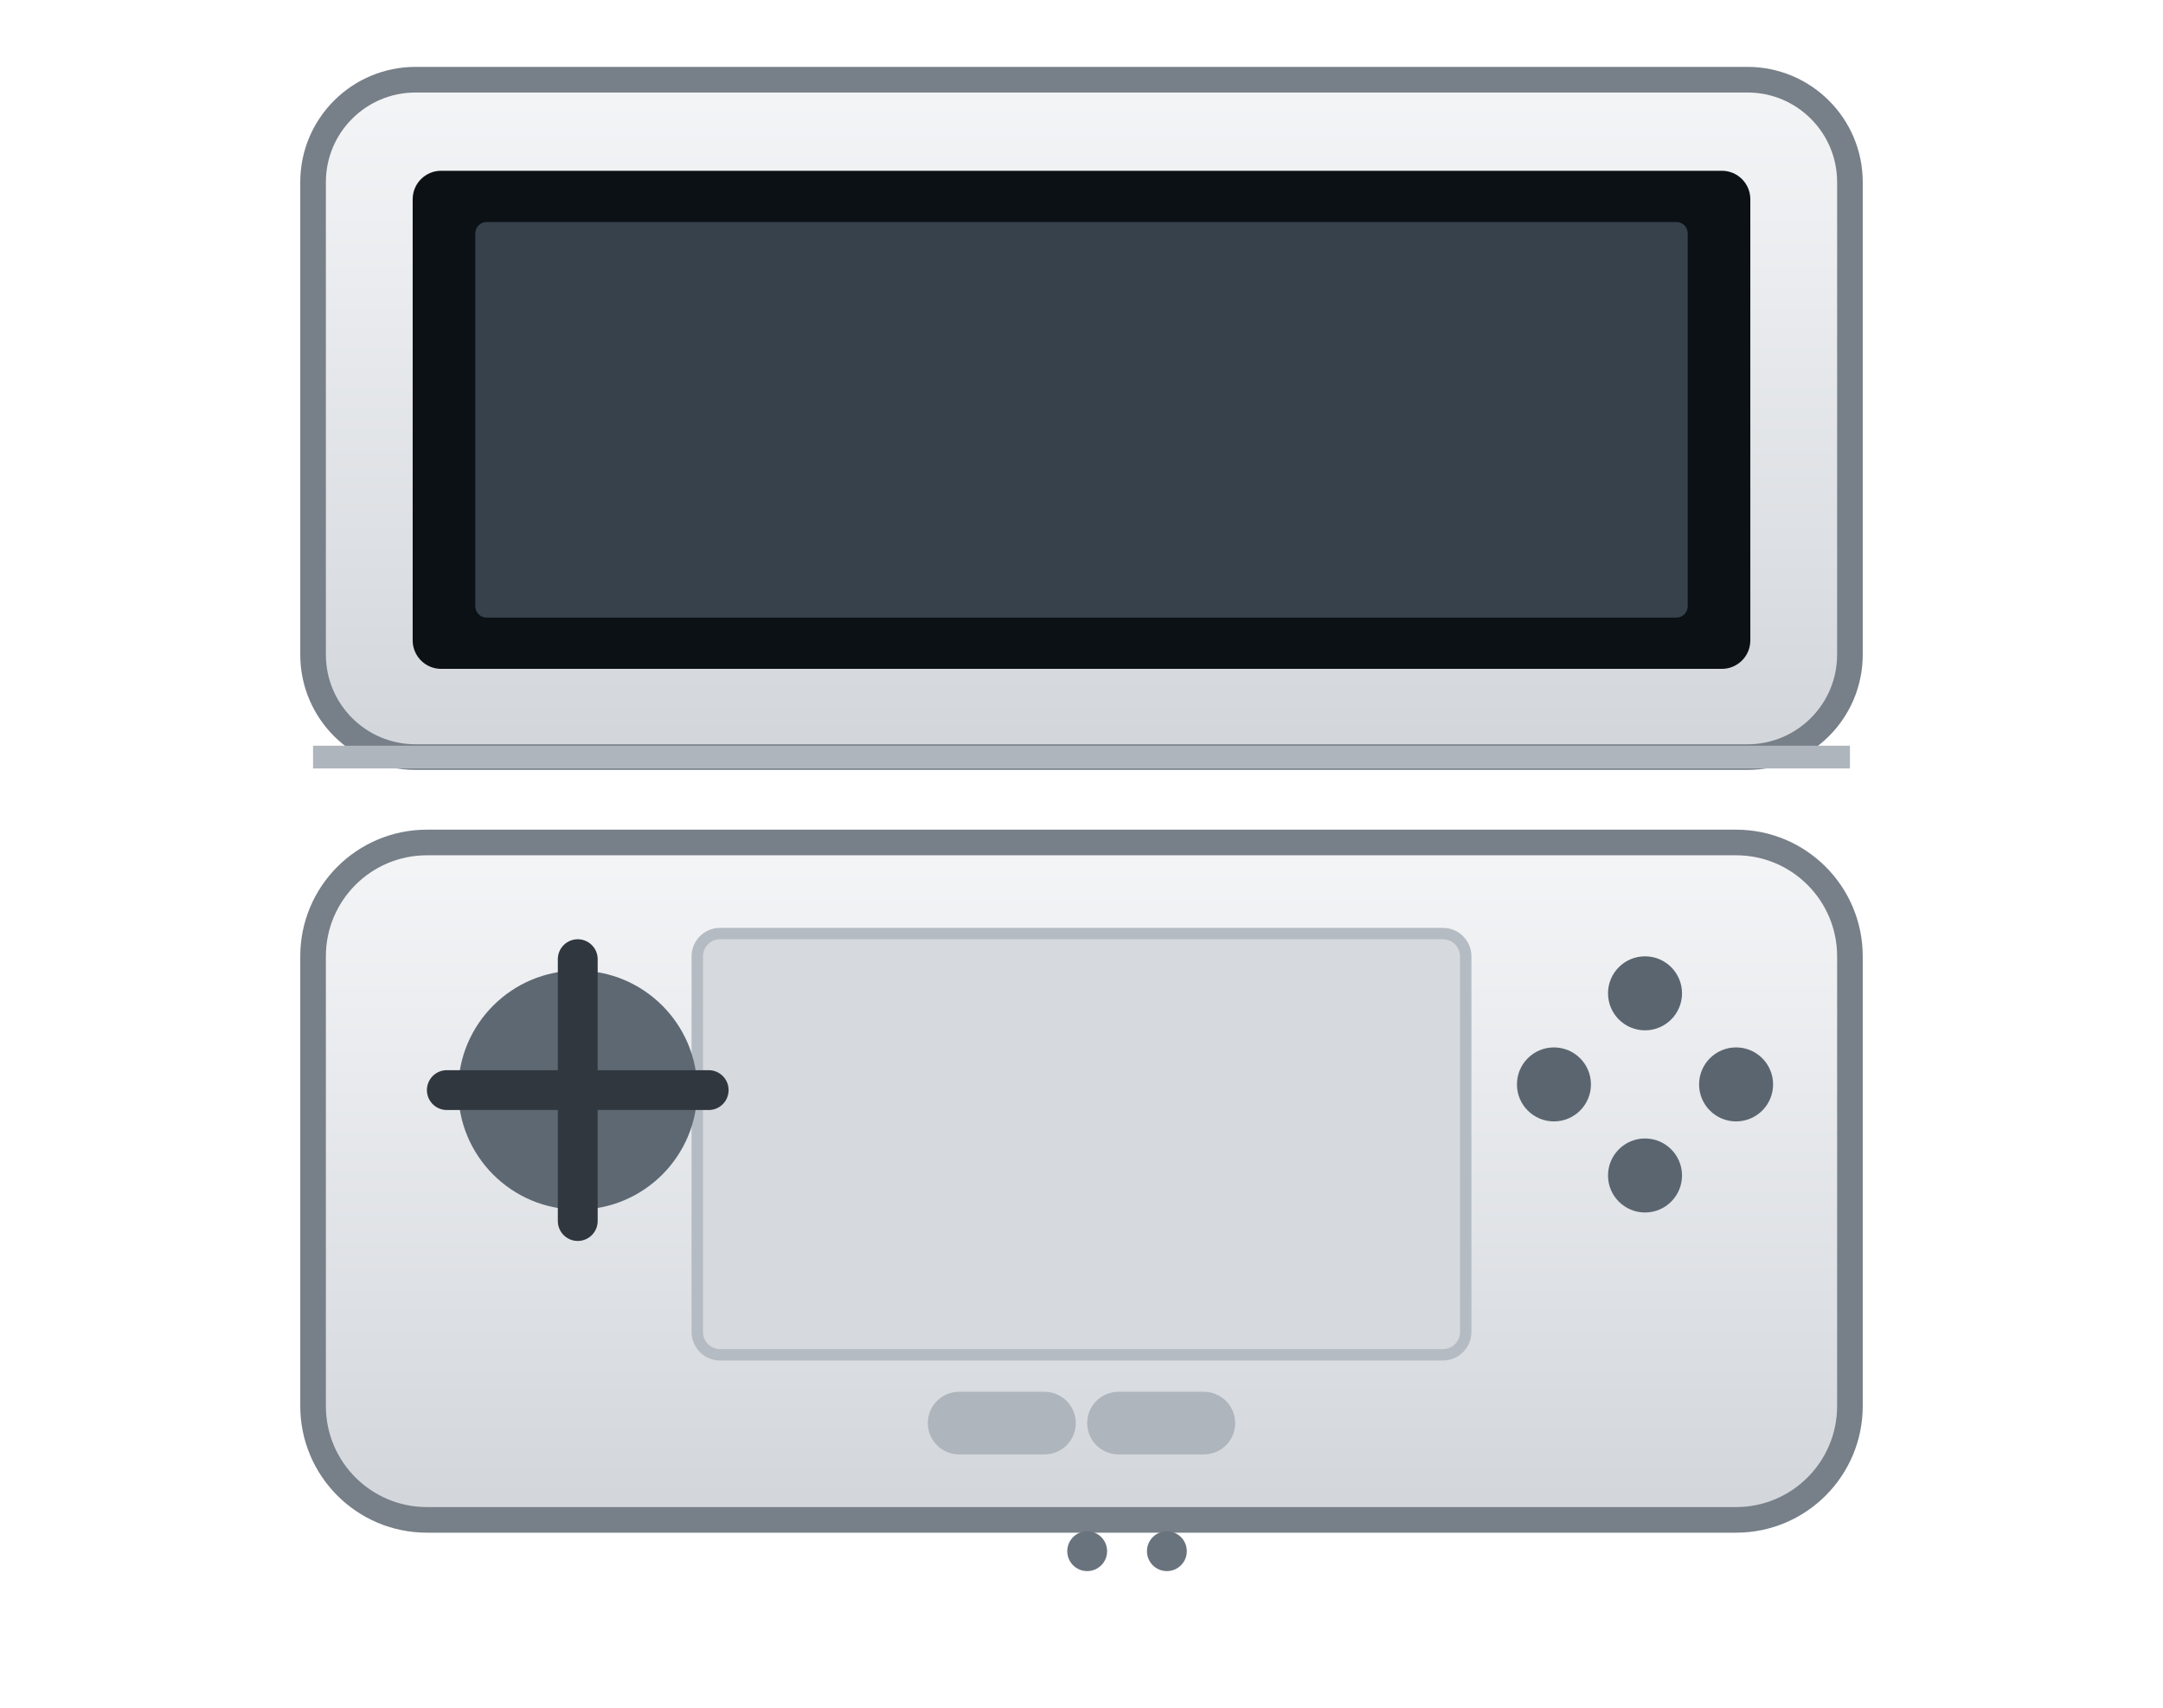
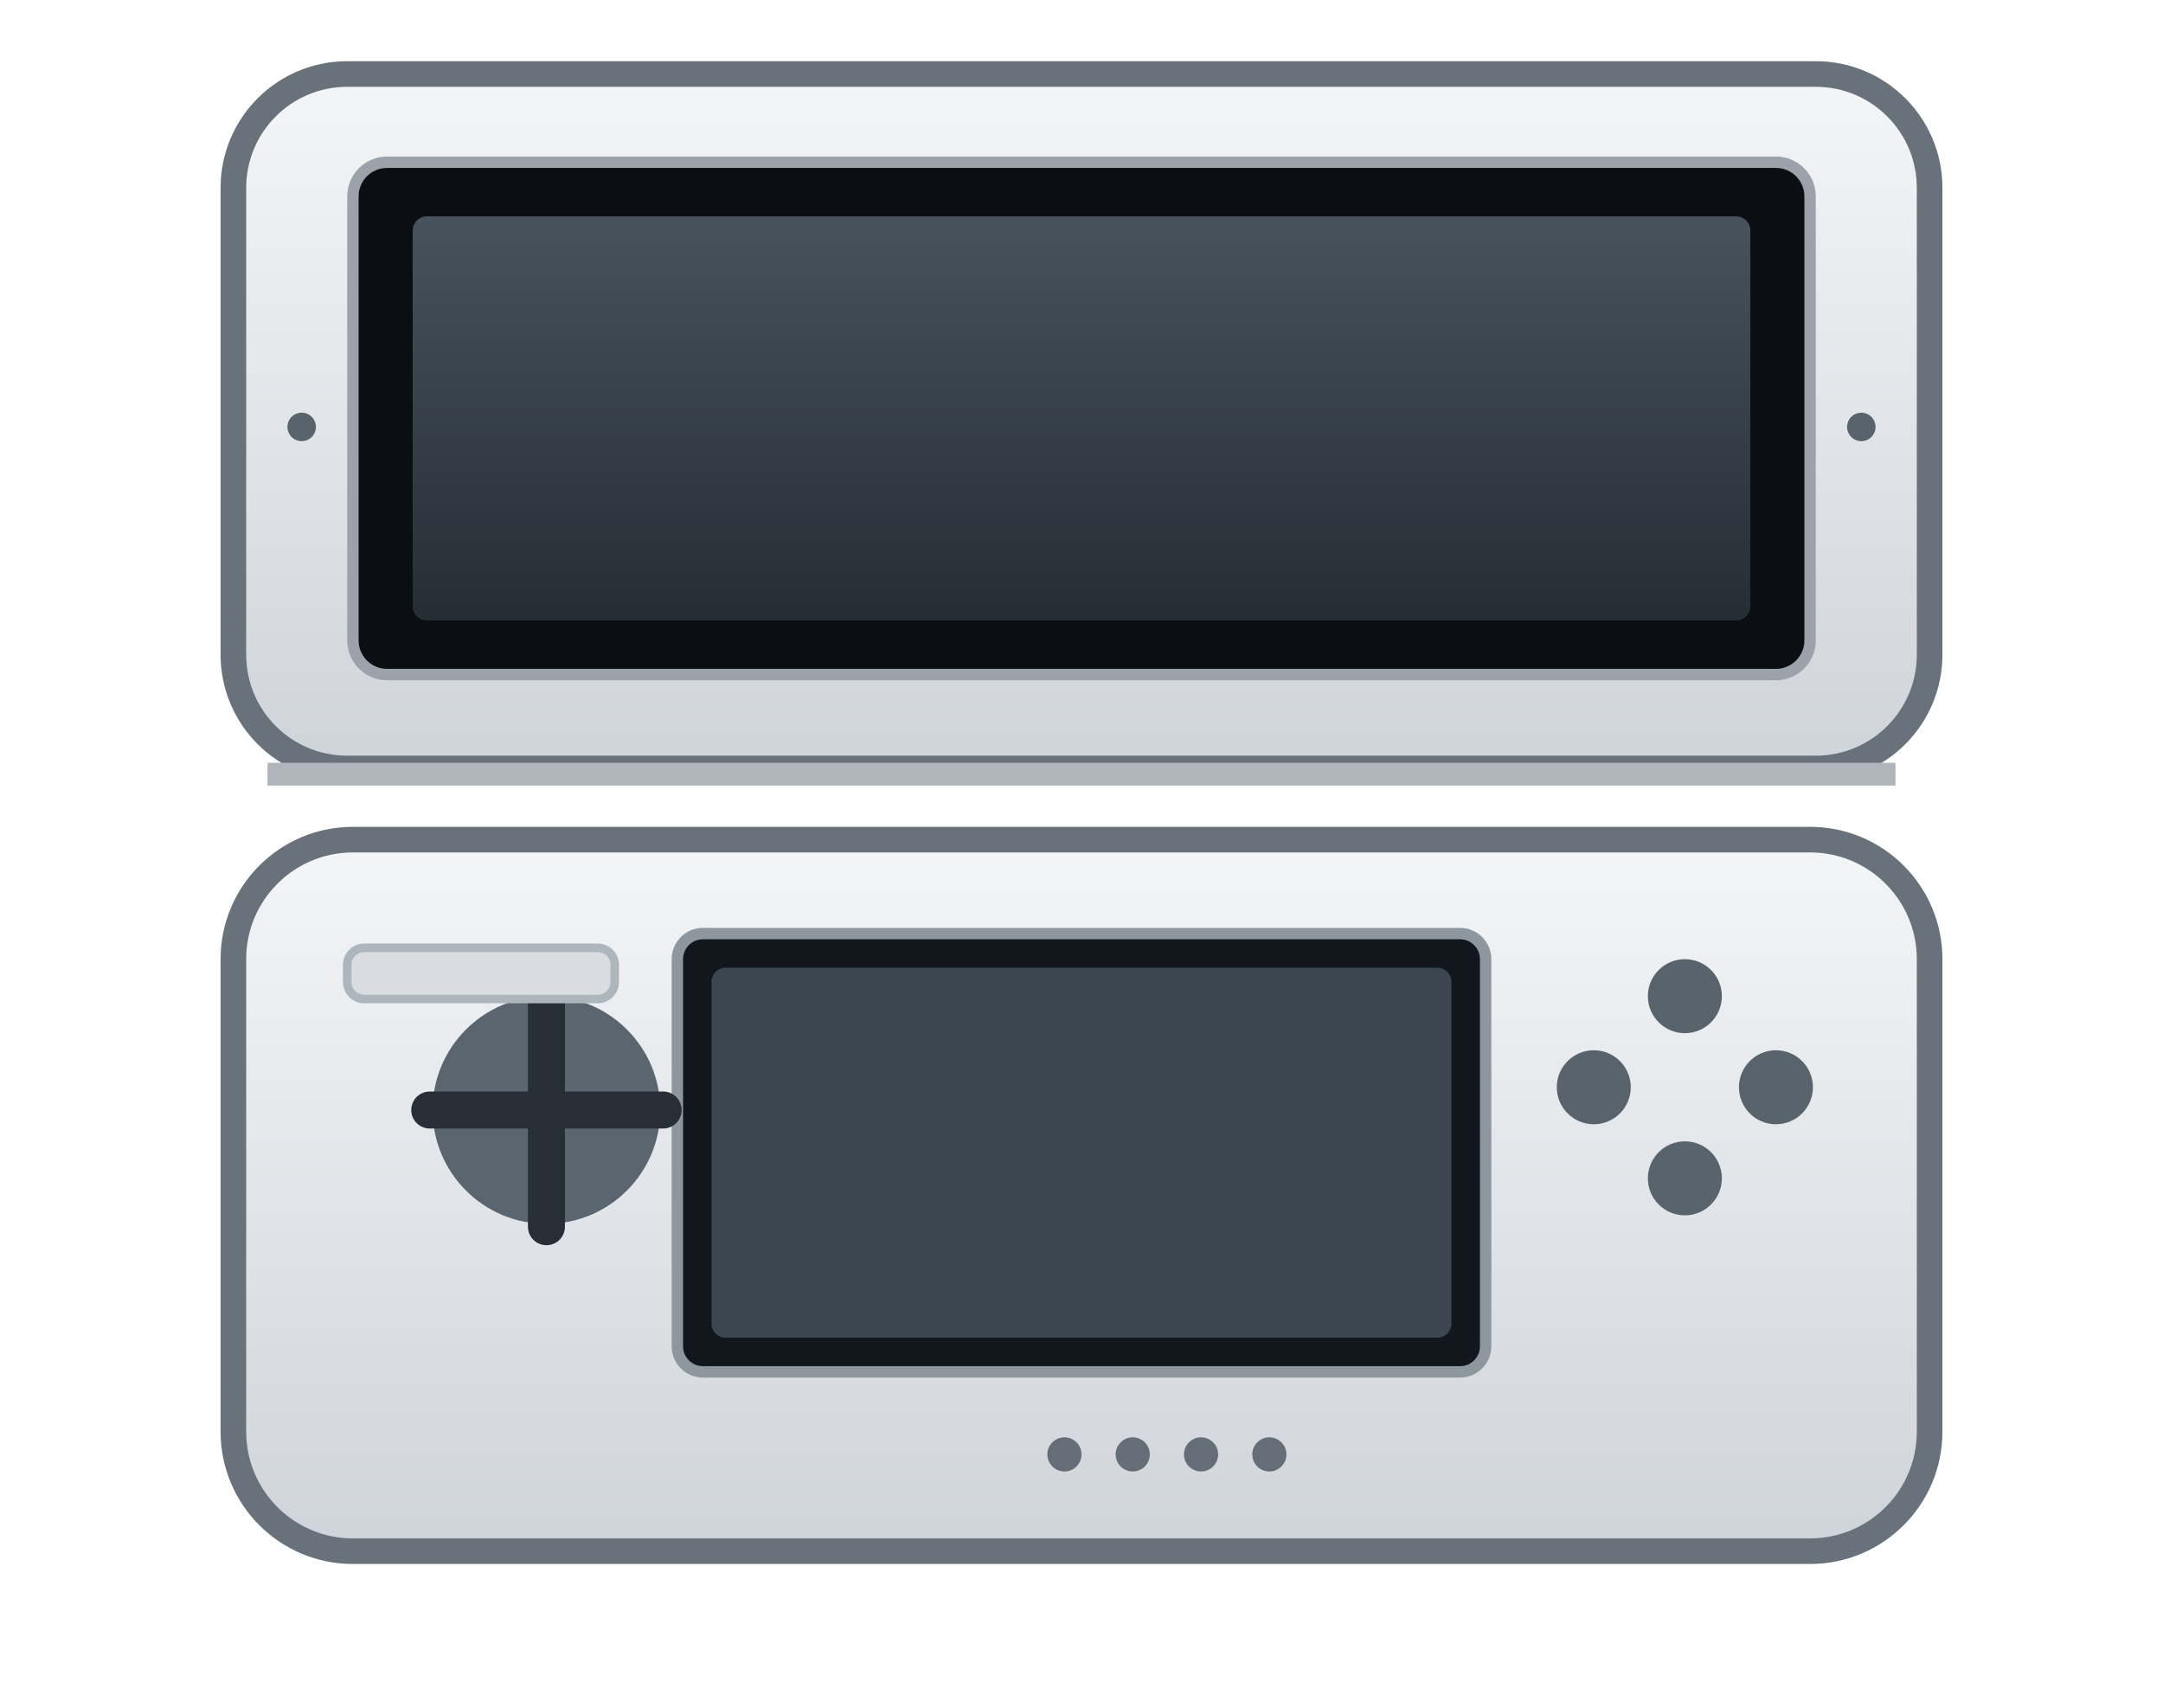
<svg xmlns="http://www.w3.org/2000/svg" viewBox="0 0 760 600" role="img" aria-label="Nintendo DS handheld illustration">
  <defs>
-     <linearGradient id="g" x1="0" y1="0" x2="0" y2="1">
+     <linearGradient id="shell" x1="0" y1="0" x2="0" y2="1">
      <stop stop-color="#f4f5f7" />
-       <stop offset="1" stop-color="#d2d6db" />
+       <stop offset="1" stop-color="#cfd4da" />
+     </linearGradient>
+     <linearGradient id="screen" x1="0" y1="0" x2="0" y2="1">
+       <stop stop-color="#47525d" />
+       <stop offset="1" stop-color="#252d34" />
    </linearGradient>
  </defs>
-   <rect x="110" y="28" width="540" height="238" rx="36" fill="url(#g)" stroke="#777f88" stroke-width="9" />
-   <rect x="145" y="60" width="470" height="175" rx="10" fill="#0c1116" />
-   <rect x="167" y="78" width="426" height="139" rx="4" fill="#36414c" />
-   <path d="M110 266h540" stroke="#aeb5bd" stroke-width="8" />
-   <rect x="110" y="296" width="540" height="238" rx="40" fill="url(#g)" stroke="#777f88" stroke-width="9" />
-   <rect x="245" y="328" width="270" height="148" rx="8" fill="#d6d9dd" stroke="#b4bbc2" stroke-width="4" />
-   <circle cx="203" cy="383" r="42" fill="#5e6872" />
-   <path d="M157 383h92M203 337v92" stroke="#30373f" stroke-width="14" stroke-linecap="round" />
-   <circle cx="546" cy="381" r="13" fill="#5a6570" />
-   <circle cx="578" cy="349" r="13" fill="#5a6570" />
-   <circle cx="610" cy="381" r="13" fill="#5a6570" />
-   <circle cx="578" cy="413" r="13" fill="#5a6570" />
-   <rect x="326" y="489" width="52" height="22" rx="11" fill="#aeb5bc" />
-   <rect x="382" y="489" width="52" height="22" rx="11" fill="#aeb5bc" />
-   <circle cx="382" cy="545" r="7" fill="#69737d" />
-   <circle cx="410" cy="545" r="7" fill="#69737d" />
+   <rect x="82" y="26" width="596" height="244" rx="40" fill="url(#shell)" stroke="#69727b" stroke-width="9" />
+   <rect x="124" y="57" width="512" height="180" rx="12" fill="#0b0f13" stroke="#9ba2a9" stroke-width="4" />
+   <rect x="145" y="76" width="470" height="142" rx="5" fill="url(#screen)" />
+   <circle cx="106" cy="150" r="5" fill="#59636c" />
+   <circle cx="654" cy="150" r="5" fill="#59636c" />
+   <path d="M94 272h572" stroke="#afb5bb" stroke-width="8" />
+   <rect x="82" y="295" width="596" height="250" rx="42" fill="url(#shell)" stroke="#69727b" stroke-width="9" />
+   <rect x="238" y="328" width="284" height="154" rx="9" fill="#11171d" stroke="#8e969e" stroke-width="4" />
+   <rect x="250" y="340" width="260" height="130" rx="5" fill="#3b4650" />
+   <circle cx="192" cy="390" r="40" fill="#5b656f" />
+   <path d="M151 390h82M192 349v82" stroke="#272e35" stroke-width="13" stroke-linecap="round" />
+   <circle cx="560" cy="382" r="13" fill="#59636c" />
+   <circle cx="592" cy="350" r="13" fill="#59636c" />
+   <circle cx="624" cy="382" r="13" fill="#59636c" />
+   <circle cx="592" cy="414" r="13" fill="#59636c" />
+   <rect x="122" y="333" width="94" height="18" rx="6" fill="#d9dde1" stroke="#aeb6bd" stroke-width="3" />
+   <circle cx="374" cy="511" r="6" fill="#656e77" />
+   <circle cx="398" cy="511" r="6" fill="#656e77" />
+   <circle cx="422" cy="511" r="6" fill="#656e77" />
+   <circle cx="446" cy="511" r="6" fill="#656e77" />
</svg>
